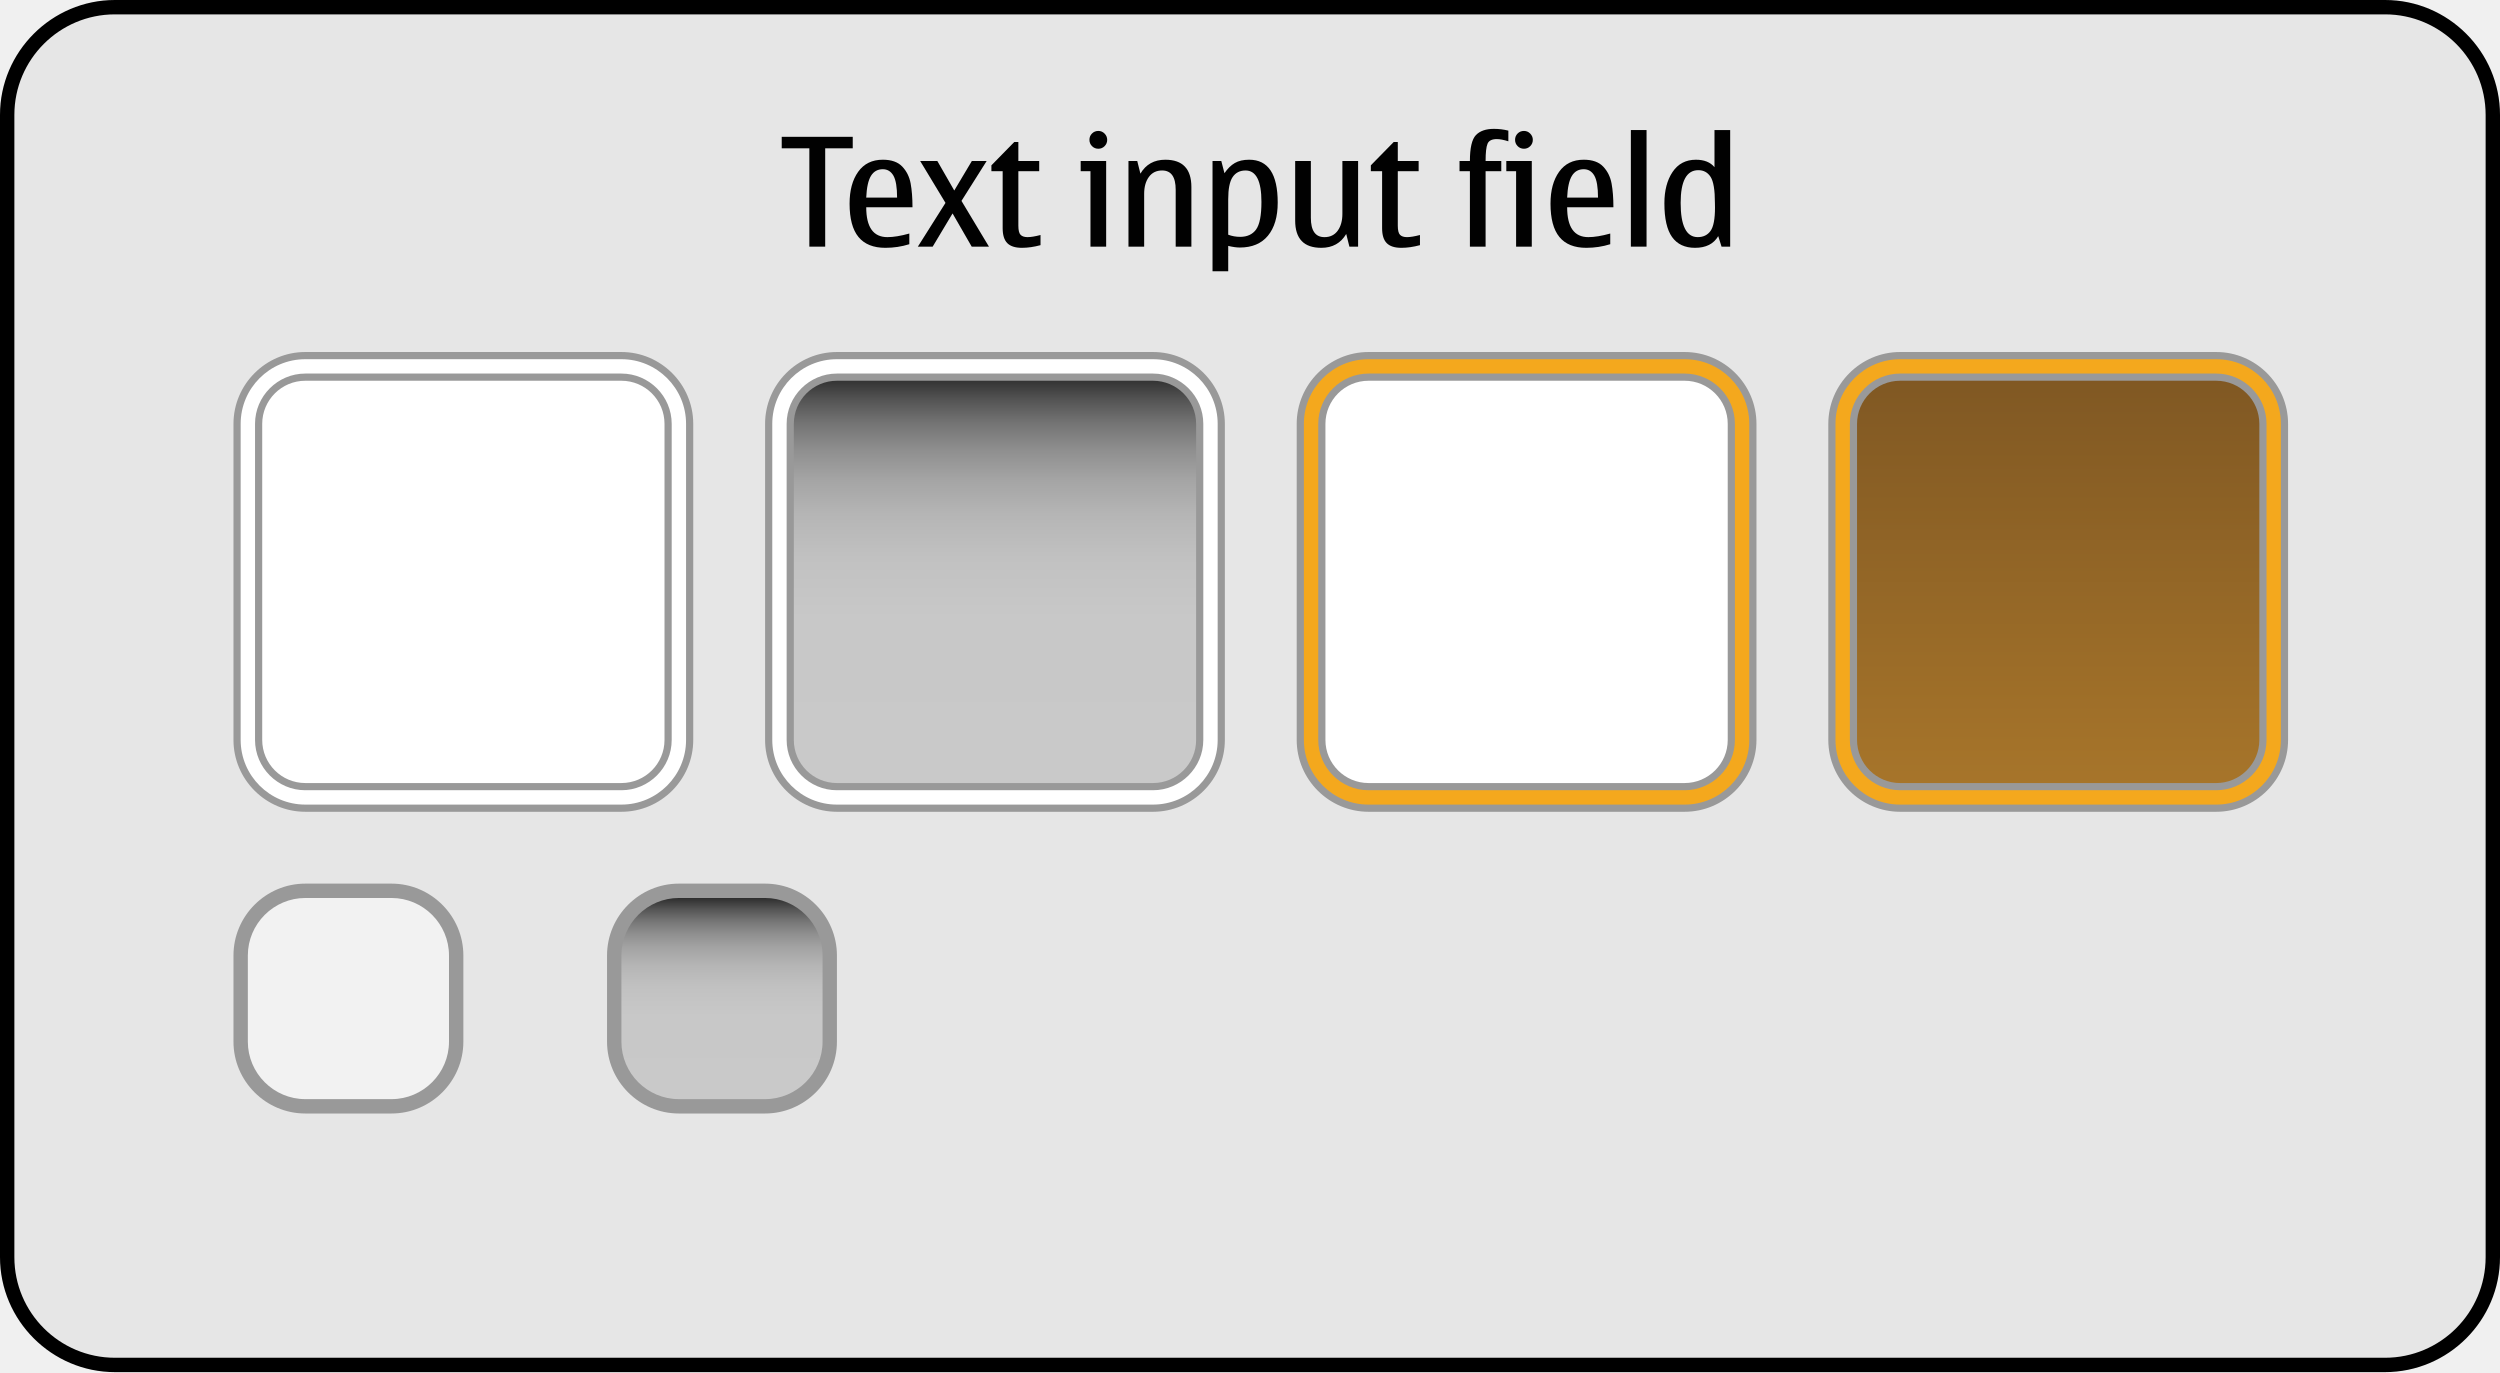
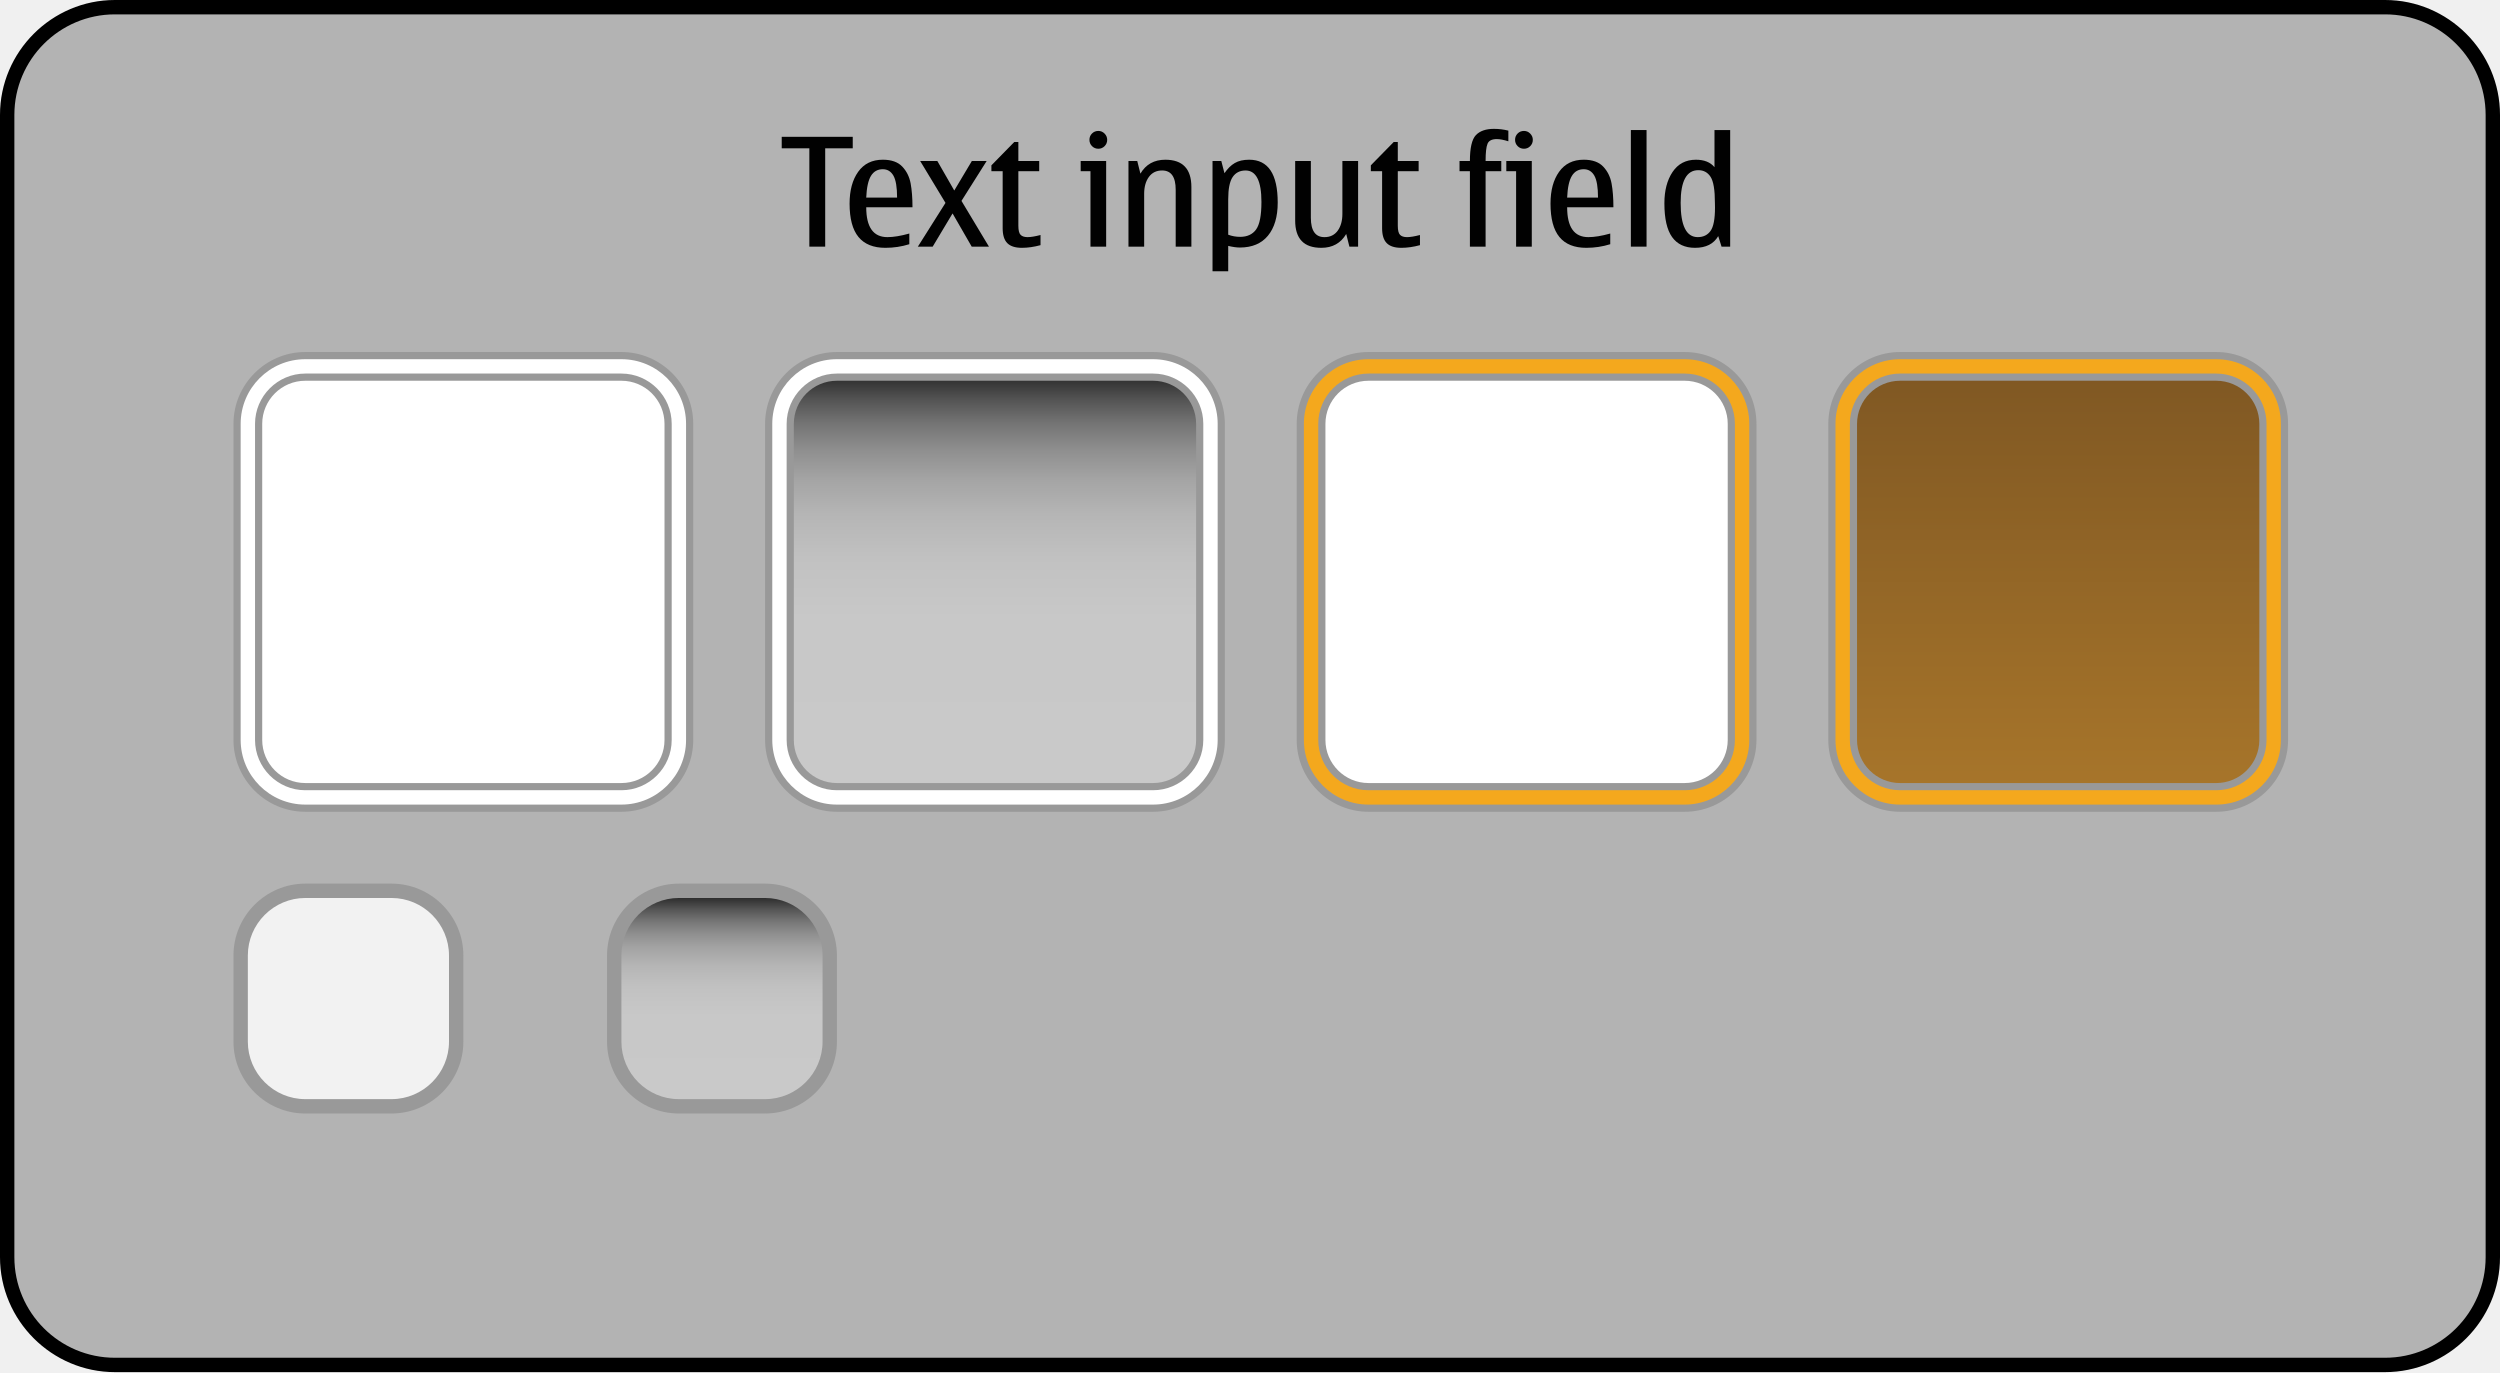
- <svg xmlns="http://www.w3.org/2000/svg" version="1.1" id="duitextedit-layer" x="0px" y="0px" width="348px" height="191px" viewBox="0 0 348 191" style="enable-background:new 0 0 348 191;" xml:space="preserve">
-   <g id="duitextedit">
-     <g id="TextInputFieldThemeTemplateHelper">
-       <g>
-         <path style="fill:#E6E6E6;" d="M16,190c-8.271,0-15-6.729-15-15V16C1,7.729,7.729,1,16,1h316c8.271,0,15,6.729,15,15v159     c0,8.271-6.729,15-15,15H16z" />
-         <path d="M332,2c7.72,0,14,6.28,14,14v159c0,7.72-6.28,14-14,14H16c-7.72,0-14-6.28-14-14V16C2,8.28,8.28,2,16,2H332 M332,0H16     C7.2,0,0,7.2,0,16v159c0,8.8,7.2,16,16,16h316c8.8,0,16-7.2,16-16V16C348,7.2,340.8,0,332,0L332,0z" />
-       </g>
-       <g>
+ <svg xmlns="http://www.w3.org/2000/svg" version="1.1" x="0px" y="0px" width="348px" height="191px" viewBox="0 0 348 191" style="enable-background:new 0 0 348 191;" xml:space="preserve">
+   <g id="duitextedit-layer">
+ </g>
+   <g id="dui-theme-rd">
+     <g id="duitextedit">
+       <g id="duitexteditThemeTemplateHelper">
+         <g>
+           <path style="fill:#B3B3B3;" d="M16,190c-8.271,0-15-6.729-15-15V16C1,7.729,7.729,1,16,1h316c8.271,0,15,6.729,15,15v159      c0,8.271-6.729,15-15,15H16z" />
+           <g>
+             <path d="M332,2c7.72,0,14,6.28,14,14v159c0,7.72-6.28,14-14,14H16c-7.72,0-14-6.28-14-14V16C2,8.28,8.28,2,16,2H332 M332,0H16       C7.2,0,0,7.2,0,16v159c0,8.8,7.2,16,16,16h316c8.8,0,16-7.2,16-16V16C348,7.2,340.8,0,332,0L332,0z" />
+           </g>
+         </g>
        <path style="fill:#010101;" d="M112.662,34.333V20.645h-3.846v-1.6h9.885v1.6h-3.834v13.688H112.662z" />
        <path style="fill:#010101;" d="M126.578,32.508v1.486c-1.074,0.336-2.186,0.503-3.334,0.503c-1.668,0-2.916-0.503-3.742-1.507     c-0.828-1.006-1.24-2.554-1.24-4.646c0-1.839,0.4-3.317,1.199-4.435c0.801-1.118,1.941-1.677,3.426-1.677     c1.201,0,2.105,0.319,2.711,0.959s0.992,1.422,1.164,2.348c0.17,0.927,0.256,2.028,0.256,3.308h-6.439     c0,1.387,0.246,2.428,0.738,3.122s1.23,1.04,2.215,1.04C124.365,33.01,125.381,32.843,126.578,32.508z M120.578,27.504h4.297     c0-1.442-0.172-2.461-0.512-3.056c-0.344-0.595-0.836-0.892-1.477-0.892c-0.719,0-1.268,0.307-1.646,0.922     S120.641,26.103,120.578,27.504z" />
        <path style="fill:#010101;" d="M137.662,34.333h-2.4l-2.666-4.624l-2.768,4.624h-2.062l3.846-6.091l-3.527-5.834h2.389     l2.359,4.111l2.451-4.111h2.061l-3.508,5.557L137.662,34.333z" />
        <path style="fill:#010101;" d="M142.256,34.497c-0.93,0-1.609-0.217-2.039-0.651c-0.432-0.434-0.646-1.126-0.646-2.076v-7.937     h-1.568v-0.82l3.188-3.251h0.564v2.646h2.902v1.425h-2.902v7.577c0,0.65,0.105,1.079,0.318,1.287     c0.211,0.209,0.533,0.312,0.963,0.312c0.445,0,1.047-0.099,1.805-0.297v1.415C143.924,34.374,143.062,34.497,142.256,34.497z" />
        <path style="fill:#010101;" d="M153.977,34.333h-2.184v-10.5h-1.363v-1.425h3.547V34.333z M152.891,18.225     c0.334,0,0.623,0.123,0.865,0.369s0.365,0.536,0.365,0.871c0,0.342-0.121,0.635-0.359,0.877c-0.24,0.242-0.531,0.363-0.871,0.363     c-0.35,0-0.645-0.121-0.883-0.363c-0.24-0.242-0.359-0.535-0.359-0.877c0-0.349,0.119-0.643,0.359-0.882     C152.246,18.344,152.541,18.225,152.891,18.225z" />
        <path style="fill:#010101;" d="M165.842,34.333h-2.186v-7.916c0-0.896-0.156-1.567-0.471-2.015s-0.787-0.672-1.416-0.672     c-0.793,0-1.408,0.301-1.846,0.902s-0.656,1.385-0.656,2.348v7.353h-2.184V22.408h1.221l0.441,1.764     c0.758-1.293,1.912-1.938,3.465-1.938c1.211,0,2.117,0.317,2.723,0.954c0.605,0.635,0.908,1.586,0.908,2.85V34.333z" />
        <path style="fill:#010101;" d="M170.004,22.408l0.441,1.701c0.43-0.635,0.908-1.107,1.436-1.414     c0.525-0.309,1.195-0.462,2.01-0.462c1.318,0,2.309,0.497,2.973,1.492c0.662,0.994,0.994,2.486,0.994,4.476     c0,1.969-0.453,3.504-1.357,4.604c-0.906,1.102-2.211,1.651-3.912,1.651c-0.451,0-0.992-0.075-1.621-0.226v3.527h-2.184v-15.35     H170.004z M170.967,27.74v4.932c0.527,0.198,1.08,0.297,1.662,0.297c0.984,0,1.725-0.342,2.219-1.025     c0.496-0.684,0.744-1.965,0.744-3.845c0-1.456-0.184-2.548-0.553-3.276c-0.369-0.728-0.92-1.092-1.652-1.092     c-0.793,0-1.395,0.307-1.805,0.918S170.967,26.291,170.967,27.74z" />
        <path style="fill:#010101;" d="M183.928,34.497c-1.217,0-2.129-0.315-2.732-0.948c-0.605-0.633-0.908-1.581-0.908-2.846v-8.295     h2.184v7.916c0,0.895,0.158,1.566,0.473,2.015s0.789,0.671,1.426,0.671c0.791,0,1.406-0.301,1.84-0.902s0.65-1.384,0.65-2.348     v-7.352h2.186v11.925h-1.211l-0.441-1.764C186.635,33.854,185.479,34.497,183.928,34.497z" />
        <path style="fill:#010101;" d="M195.074,34.497c-0.93,0-1.609-0.217-2.039-0.651c-0.432-0.434-0.646-1.126-0.646-2.076v-7.937     h-1.568v-0.82l3.188-3.251h0.564v2.646h2.902v1.425h-2.902v7.577c0,0.65,0.105,1.079,0.318,1.287     c0.211,0.209,0.533,0.312,0.963,0.312c0.445,0,1.047-0.099,1.805-0.297v1.415C196.742,34.374,195.881,34.497,195.074,34.497z" />
        <path style="fill:#010101;" d="M209.963,18.184v1.486c-0.643-0.205-1.178-0.308-1.609-0.308c-0.684,0-1.115,0.218-1.291,0.651     c-0.18,0.434-0.268,1.232-0.268,2.395h2.184v1.425h-2.184v10.5h-2.184v-10.5h-1.445v-1.425h1.445c0-1.812,0.277-3.01,0.83-3.595     c0.555-0.584,1.391-0.876,2.512-0.876C208.645,17.938,209.314,18.02,209.963,18.184z" />
        <path style="fill:#010101;" d="M213.225,34.333h-2.184v-10.5h-1.363v-1.425h3.547V34.333z M212.139,18.225     c0.334,0,0.623,0.123,0.865,0.369s0.365,0.536,0.365,0.871c0,0.342-0.121,0.635-0.359,0.877c-0.24,0.242-0.531,0.363-0.871,0.363     c-0.35,0-0.645-0.121-0.883-0.363c-0.24-0.242-0.359-0.535-0.359-0.877c0-0.349,0.119-0.643,0.359-0.882     C211.494,18.344,211.789,18.225,212.139,18.225z" />
        <path style="fill:#010101;" d="M224.146,32.508v1.486c-1.074,0.336-2.186,0.503-3.334,0.503c-1.668,0-2.916-0.503-3.742-1.507     c-0.828-1.006-1.24-2.554-1.24-4.646c0-1.839,0.4-3.317,1.199-4.435c0.801-1.118,1.941-1.677,3.426-1.677     c1.201,0,2.105,0.319,2.711,0.959s0.992,1.422,1.164,2.348c0.17,0.927,0.256,2.028,0.256,3.308h-6.439     c0,1.387,0.246,2.428,0.738,3.122s1.23,1.04,2.215,1.04C221.934,33.01,222.949,32.843,224.146,32.508z M218.146,27.504h4.297     c0-1.442-0.172-2.461-0.512-3.056c-0.344-0.595-0.836-0.892-1.477-0.892c-0.719,0-1.268,0.307-1.646,0.922     S218.209,26.103,218.146,27.504z" />
        <path style="fill:#010101;" d="M227.016,34.333V18.102h2.184v16.231H227.016z" />
        <path style="fill:#010101;" d="M239.639,34.333l-0.461-1.466c-0.631,1.086-1.707,1.63-3.23,1.63c-1.416,0-2.48-0.501-3.195-1.502     c-0.713-1.001-1.07-2.565-1.07-4.691c0-1.784,0.381-3.241,1.143-4.373s1.844-1.697,3.246-1.697c1.148,0,2.01,0.345,2.584,1.036     v-5.168h2.184v16.231H239.639z M238.727,28.898l-0.012-0.677c0-1.777-0.199-2.978-0.6-3.599c-0.4-0.623-0.969-0.934-1.707-0.934     c-0.82,0-1.436,0.379-1.846,1.139c-0.41,0.758-0.615,1.896-0.615,3.414c0,1.593,0.197,2.785,0.596,3.578     c0.395,0.793,0.99,1.189,1.783,1.189c0.771,0,1.365-0.287,1.779-0.861S238.727,30.491,238.727,28.898z" />
      </g>
-     </g>
-     <g id="duitextedit-background-selected-pressed">
-       <path style="fill:#F4A81D;" d="M264.5,112.5c-5.238,0-9.5-4.262-9.5-9.5V59c0-5.238,4.262-9.5,9.5-9.5h44    c5.238,0,9.5,4.262,9.5,9.5v44c0,5.238-4.262,9.5-9.5,9.5H264.5z" />
-       <path style="fill:#999999;" d="M308.5,50c4.963,0,9,4.037,9,9v44c0,4.963-4.037,9-9,9h-44c-4.963,0-9-4.037-9-9V59    c0-4.963,4.037-9,9-9H308.5 M308.5,49h-44c-5.5,0-10,4.5-10,10v44c0,5.5,4.5,10,10,10h44c5.5,0,10-4.5,10-10V59    C318.5,53.5,314,49,308.5,49L308.5,49z" />
-       <linearGradient id="SVGID_1_" gradientUnits="userSpaceOnUse" x1="286.5" y1="109.5" x2="286.5" y2="52.501">
-         <stop offset="0" style="stop-color:#A7752A" />
-         <stop offset="1" style="stop-color:#805823" />
-       </linearGradient>
-       <path style="fill:url(#SVGID_1_);" d="M264.5,109.5c-3.584,0-6.5-2.916-6.5-6.5V59c0-3.584,2.916-6.5,6.5-6.5h44    c3.584,0,6.5,2.916,6.5,6.5v44c0,3.584-2.916,6.5-6.5,6.5H264.5z" />
-       <path style="fill:#999999;" d="M308.5,53c3.309,0,6,2.691,6,6v44c0,3.309-2.691,6-6,6h-44c-3.309,0-6-2.691-6-6V59    c0-3.309,2.691-6,6-6H308.5 M308.5,52h-44c-3.85,0-7,3.15-7,7v44c0,3.85,3.15,7,7,7h44c3.85,0,7-3.15,7-7V59    C315.5,55.15,312.35,52,308.5,52L308.5,52z" />
-     </g>
-     <g id="duitextedit-background-selected">
-       <path style="fill:#F4A81D;" d="M190.5,112.5c-5.238,0-9.5-4.262-9.5-9.5V59c0-5.238,4.262-9.5,9.5-9.5h44    c5.238,0,9.5,4.262,9.5,9.5v44c0,5.238-4.262,9.5-9.5,9.5H190.5z" />
-       <path style="fill:#999999;" d="M234.5,50c4.963,0,9,4.037,9,9v44c0,4.963-4.037,9-9,9h-44c-4.963,0-9-4.037-9-9V59    c0-4.963,4.037-9,9-9H234.5 M234.5,49h-44c-5.5,0-10,4.5-10,10v44c0,5.5,4.5,10,10,10h44c5.5,0,10-4.5,10-10V59    C244.5,53.5,240,49,234.5,49L234.5,49z" />
-       <path style="fill:#FFFFFF;" d="M190.5,109.5c-3.584,0-6.5-2.916-6.5-6.5V59c0-3.584,2.916-6.5,6.5-6.5h44    c3.584,0,6.5,2.916,6.5,6.5v44c0,3.584-2.916,6.5-6.5,6.5H190.5z" />
-       <path style="fill:#999999;" d="M234.5,53c3.309,0,6,2.691,6,6v44c0,3.309-2.691,6-6,6h-44c-3.309,0-6-2.691-6-6V59    c0-3.309,2.691-6,6-6H234.5 M234.5,52h-44c-3.85,0-7,3.15-7,7v44c0,3.85,3.15,7,7,7h44c3.85,0,7-3.15,7-7V59    C241.5,55.15,238.35,52,234.5,52L234.5,52z" />
-     </g>
-     <g id="duitextedit-background-pressed">
-       <path style="fill:#FFFFFF;" d="M116.5,112.5c-5.238,0-9.5-4.262-9.5-9.5V59c0-5.238,4.262-9.5,9.5-9.5h44    c5.238,0,9.5,4.262,9.5,9.5v44c0,5.238-4.262,9.5-9.5,9.5H116.5z" />
-       <path style="fill:#999999;" d="M160.5,50c4.963,0,9,4.037,9,9v44c0,4.963-4.037,9-9,9h-44c-4.963,0-9-4.037-9-9V59    c0-4.963,4.037-9,9-9H160.5 M160.5,49h-44c-5.5,0-10,4.5-10,10v44c0,5.5,4.5,10,10,10h44c5.5,0,10-4.5,10-10V59    C170.5,53.5,166,49,160.5,49L160.5,49z" />
-       <linearGradient id="SVGID_2_" gradientUnits="userSpaceOnUse" x1="138.5" y1="109.5" x2="138.5" y2="52.501">
-         <stop offset="0" style="stop-color:#C9C9C9" />
-         <stop offset="0.411" style="stop-color:#C8C8C8" />
-         <stop offset="0.56" style="stop-color:#C1C1C1" />
-         <stop offset="0.665" style="stop-color:#B5B5B5" />
-         <stop offset="0.751" style="stop-color:#A4A4A4" />
-         <stop offset="0.824" style="stop-color:#8E8E8E" />
-         <stop offset="0.889" style="stop-color:#737373" />
-         <stop offset="0.946" style="stop-color:#535353" />
-         <stop offset="0.998" style="stop-color:#2F2F2F" />
-         <stop offset="1" style="stop-color:#2E2E2E" />
-       </linearGradient>
-       <path style="fill:url(#SVGID_2_);" d="M116.5,109.5c-3.584,0-6.5-2.916-6.5-6.5V59c0-3.584,2.916-6.5,6.5-6.5h44    c3.584,0,6.5,2.916,6.5,6.5v44c0,3.584-2.916,6.5-6.5,6.5H116.5z" />
-       <path style="fill:#999999;" d="M160.5,53c3.309,0,6,2.691,6,6v44c0,3.309-2.691,6-6,6h-44c-3.309,0-6-2.691-6-6V59    c0-3.309,2.691-6,6-6H160.5 M160.5,52h-44c-3.85,0-7,3.15-7,7v44c0,3.85,3.15,7,7,7h44c3.85,0,7-3.15,7-7V59    C167.5,55.15,164.35,52,160.5,52L160.5,52z" />
-     </g>
-     <g id="duitextedit-background">
-       <path style="fill:#FFFFFF;" d="M42.5,112.5c-5.238,0-9.5-4.262-9.5-9.5V59c0-5.238,4.262-9.5,9.5-9.5h44    c5.238,0,9.5,4.262,9.5,9.5v44c0,5.238-4.262,9.5-9.5,9.5H42.5z" />
-       <path style="fill:#999999;" d="M86.5,50c4.963,0,9,4.037,9,9v44c0,4.963-4.037,9-9,9h-44c-4.963,0-9-4.037-9-9V59    c0-4.963,4.037-9,9-9H86.5 M86.5,49h-44c-5.5,0-10,4.5-10,10v44c0,5.5,4.5,10,10,10h44c5.5,0,10-4.5,10-10V59    C96.5,53.5,92,49,86.5,49L86.5,49z" />
-       <path style="fill:#FFFFFF;" d="M42.5,109.5c-3.584,0-6.5-2.916-6.5-6.5V59c0-3.584,2.916-6.5,6.5-6.5h44    c3.584,0,6.5,2.916,6.5,6.5v44c0,3.584-2.916,6.5-6.5,6.5H42.5z" />
-       <path style="fill:#999999;" d="M86.5,53c3.309,0,6,2.691,6,6v44c0,3.309-2.691,6-6,6h-44c-3.309,0-6-2.691-6-6V59    c0-3.309,2.691-6,6-6H86.5 M86.5,52h-44c-3.85,0-7,3.15-7,7v44c0,3.85,3.15,7,7,7h44c3.85,0,7-3.15,7-7V59    C93.5,55.15,90.35,52,86.5,52L86.5,52z" />
-     </g>
-     <g id="duicompleter-background-pressed">
-       <path style="fill:#999999;" d="M116.5,145c0,5.5-4.5,10-10,10h-12c-5.5,0-10-4.5-10-10v-12c0-5.5,4.5-10,10-10h12    c5.5,0,10,4.5,10,10V145z" />
-       <linearGradient id="SVGID_3_" gradientUnits="userSpaceOnUse" x1="100.5" y1="153" x2="100.5" y2="125">
-         <stop offset="0" style="stop-color:#C9C9C9" />
-         <stop offset="0.411" style="stop-color:#C8C8C8" />
-         <stop offset="0.56" style="stop-color:#C1C1C1" />
-         <stop offset="0.665" style="stop-color:#B5B5B5" />
-         <stop offset="0.751" style="stop-color:#A4A4A4" />
-         <stop offset="0.824" style="stop-color:#8E8E8E" />
-         <stop offset="0.889" style="stop-color:#737373" />
-         <stop offset="0.946" style="stop-color:#535353" />
-         <stop offset="0.998" style="stop-color:#2F2F2F" />
-         <stop offset="1" style="stop-color:#2E2E2E" />
-       </linearGradient>
-       <path style="fill:url(#SVGID_3_);" d="M114.5,145c0,4.4-3.6,8-8,8h-12c-4.4,0-8-3.6-8-8v-12c0-4.4,3.6-8,8-8h12c4.4,0,8,3.6,8,8    V145z" />
-     </g>
-     <g id="duicompleter-background">
-       <path style="fill:#999999;" d="M64.5,145c0,5.5-4.5,10-10,10h-12c-5.5,0-10-4.5-10-10v-12c0-5.5,4.5-10,10-10h12    c5.5,0,10,4.5,10,10V145z" />
-       <path style="fill:#F2F2F2;" d="M62.5,145c0,4.4-3.6,8-8,8h-12c-4.4,0-8-3.6-8-8v-12c0-4.4,3.6-8,8-8h12c4.4,0,8,3.6,8,8V145z" />
+       <g id="duitextedit-background-selected-pressed">
+         <path style="fill:#F4A81D;" d="M264.5,112.5c-5.238,0-9.5-4.262-9.5-9.5V59c0-5.238,4.262-9.5,9.5-9.5h44     c5.238,0,9.5,4.262,9.5,9.5v44c0,5.238-4.262,9.5-9.5,9.5H264.5z" />
+         <path style="fill:#999999;" d="M308.5,50c4.963,0,9,4.037,9,9v44c0,4.963-4.037,9-9,9h-44c-4.963,0-9-4.037-9-9V59     c0-4.963,4.037-9,9-9H308.5 M308.5,49h-44c-5.5,0-10,4.5-10,10v44c0,5.5,4.5,10,10,10h44c5.5,0,10-4.5,10-10V59     C318.5,53.5,314,49,308.5,49L308.5,49z" />
+         <linearGradient id="SVGID_1_" gradientUnits="userSpaceOnUse" x1="286.5" y1="109.5" x2="286.5" y2="52.501">
+           <stop offset="0" style="stop-color:#A7752A" />
+           <stop offset="1" style="stop-color:#805823" />
+         </linearGradient>
+         <path style="fill:url(#SVGID_1_);" d="M264.5,109.5c-3.584,0-6.5-2.916-6.5-6.5V59c0-3.584,2.916-6.5,6.5-6.5h44     c3.584,0,6.5,2.916,6.5,6.5v44c0,3.584-2.916,6.5-6.5,6.5H264.5z" />
+         <path style="fill:#999999;" d="M308.5,53c3.309,0,6,2.691,6,6v44c0,3.309-2.691,6-6,6h-44c-3.309,0-6-2.691-6-6V59     c0-3.309,2.691-6,6-6H308.5 M308.5,52h-44c-3.85,0-7,3.15-7,7v44c0,3.85,3.15,7,7,7h44c3.85,0,7-3.15,7-7V59     C315.5,55.15,312.35,52,308.5,52L308.5,52z" />
+       </g>
+       <g id="duitextedit-background-selected">
+         <path style="fill:#F4A81D;" d="M190.5,112.5c-5.238,0-9.5-4.262-9.5-9.5V59c0-5.238,4.262-9.5,9.5-9.5h44     c5.238,0,9.5,4.262,9.5,9.5v44c0,5.238-4.262,9.5-9.5,9.5H190.5z" />
+         <path style="fill:#999999;" d="M234.5,50c4.963,0,9,4.037,9,9v44c0,4.963-4.037,9-9,9h-44c-4.963,0-9-4.037-9-9V59     c0-4.963,4.037-9,9-9H234.5 M234.5,49h-44c-5.5,0-10,4.5-10,10v44c0,5.5,4.5,10,10,10h44c5.5,0,10-4.5,10-10V59     C244.5,53.5,240,49,234.5,49L234.5,49z" />
+         <path style="fill:#FFFFFF;" d="M190.5,109.5c-3.584,0-6.5-2.916-6.5-6.5V59c0-3.584,2.916-6.5,6.5-6.5h44     c3.584,0,6.5,2.916,6.5,6.5v44c0,3.584-2.916,6.5-6.5,6.5H190.5z" />
+         <path style="fill:#999999;" d="M234.5,53c3.309,0,6,2.691,6,6v44c0,3.309-2.691,6-6,6h-44c-3.309,0-6-2.691-6-6V59     c0-3.309,2.691-6,6-6H234.5 M234.5,52h-44c-3.85,0-7,3.15-7,7v44c0,3.85,3.15,7,7,7h44c3.85,0,7-3.15,7-7V59     C241.5,55.15,238.35,52,234.5,52L234.5,52z" />
+       </g>
+       <g id="duitextedit-background-pressed">
+         <path style="fill:#FFFFFF;" d="M116.5,112.5c-5.238,0-9.5-4.262-9.5-9.5V59c0-5.238,4.262-9.5,9.5-9.5h44     c5.238,0,9.5,4.262,9.5,9.5v44c0,5.238-4.262,9.5-9.5,9.5H116.5z" />
+         <path style="fill:#999999;" d="M160.5,50c4.963,0,9,4.037,9,9v44c0,4.963-4.037,9-9,9h-44c-4.963,0-9-4.037-9-9V59     c0-4.963,4.037-9,9-9H160.5 M160.5,49h-44c-5.5,0-10,4.5-10,10v44c0,5.5,4.5,10,10,10h44c5.5,0,10-4.5,10-10V59     C170.5,53.5,166,49,160.5,49L160.5,49z" />
+         <linearGradient id="SVGID_2_" gradientUnits="userSpaceOnUse" x1="138.5" y1="109.5" x2="138.5" y2="52.501">
+           <stop offset="0" style="stop-color:#C9C9C9" />
+           <stop offset="0.411" style="stop-color:#C8C8C8" />
+           <stop offset="0.56" style="stop-color:#C1C1C1" />
+           <stop offset="0.665" style="stop-color:#B5B5B5" />
+           <stop offset="0.751" style="stop-color:#A4A4A4" />
+           <stop offset="0.824" style="stop-color:#8E8E8E" />
+           <stop offset="0.889" style="stop-color:#737373" />
+           <stop offset="0.946" style="stop-color:#535353" />
+           <stop offset="0.998" style="stop-color:#2F2F2F" />
+           <stop offset="1" style="stop-color:#2E2E2E" />
+         </linearGradient>
+         <path style="fill:url(#SVGID_2_);" d="M116.5,109.5c-3.584,0-6.5-2.916-6.5-6.5V59c0-3.584,2.916-6.5,6.5-6.5h44     c3.584,0,6.5,2.916,6.5,6.5v44c0,3.584-2.916,6.5-6.5,6.5H116.5z" />
+         <path style="fill:#999999;" d="M160.5,53c3.309,0,6,2.691,6,6v44c0,3.309-2.691,6-6,6h-44c-3.309,0-6-2.691-6-6V59     c0-3.309,2.691-6,6-6H160.5 M160.5,52h-44c-3.85,0-7,3.15-7,7v44c0,3.85,3.15,7,7,7h44c3.85,0,7-3.15,7-7V59     C167.5,55.15,164.35,52,160.5,52L160.5,52z" />
+       </g>
+       <g id="duitextedit-background">
+         <path style="fill:#FFFFFF;" d="M42.5,112.5c-5.238,0-9.5-4.262-9.5-9.5V59c0-5.238,4.262-9.5,9.5-9.5h44     c5.238,0,9.5,4.262,9.5,9.5v44c0,5.238-4.262,9.5-9.5,9.5H42.5z" />
+         <path style="fill:#999999;" d="M86.5,50c4.963,0,9,4.037,9,9v44c0,4.963-4.037,9-9,9h-44c-4.963,0-9-4.037-9-9V59     c0-4.963,4.037-9,9-9H86.5 M86.5,49h-44c-5.5,0-10,4.5-10,10v44c0,5.5,4.5,10,10,10h44c5.5,0,10-4.5,10-10V59     C96.5,53.5,92,49,86.5,49L86.5,49z" />
+         <path style="fill:#FFFFFF;" d="M42.5,109.5c-3.584,0-6.5-2.916-6.5-6.5V59c0-3.584,2.916-6.5,6.5-6.5h44     c3.584,0,6.5,2.916,6.5,6.5v44c0,3.584-2.916,6.5-6.5,6.5H42.5z" />
+         <path style="fill:#999999;" d="M86.5,53c3.309,0,6,2.691,6,6v44c0,3.309-2.691,6-6,6h-44c-3.309,0-6-2.691-6-6V59     c0-3.309,2.691-6,6-6H86.5 M86.5,52h-44c-3.85,0-7,3.15-7,7v44c0,3.85,3.15,7,7,7h44c3.85,0,7-3.15,7-7V59     C93.5,55.15,90.35,52,86.5,52L86.5,52z" />
+       </g>
+       <g id="duicompleter-background-pressed">
+         <path style="fill:#999999;" d="M116.5,145c0,5.5-4.5,10-10,10h-12c-5.5,0-10-4.5-10-10v-12c0-5.5,4.5-10,10-10h12     c5.5,0,10,4.5,10,10V145z" />
+         <linearGradient id="SVGID_3_" gradientUnits="userSpaceOnUse" x1="100.5" y1="153" x2="100.5" y2="125">
+           <stop offset="0" style="stop-color:#C9C9C9" />
+           <stop offset="0.411" style="stop-color:#C8C8C8" />
+           <stop offset="0.56" style="stop-color:#C1C1C1" />
+           <stop offset="0.665" style="stop-color:#B5B5B5" />
+           <stop offset="0.751" style="stop-color:#A4A4A4" />
+           <stop offset="0.824" style="stop-color:#8E8E8E" />
+           <stop offset="0.889" style="stop-color:#737373" />
+           <stop offset="0.946" style="stop-color:#535353" />
+           <stop offset="0.998" style="stop-color:#2F2F2F" />
+           <stop offset="1" style="stop-color:#2E2E2E" />
+         </linearGradient>
+         <path style="fill:url(#SVGID_3_);" d="M114.5,145c0,4.4-3.6,8-8,8h-12c-4.4,0-8-3.6-8-8v-12c0-4.4,3.6-8,8-8h12c4.4,0,8,3.6,8,8     V145z" />
+       </g>
+       <g id="duicompleter-background">
+         <path style="fill:#999999;" d="M64.5,145c0,5.5-4.5,10-10,10h-12c-5.5,0-10-4.5-10-10v-12c0-5.5,4.5-10,10-10h12     c5.5,0,10,4.5,10,10V145z" />
+         <path style="fill:#F2F2F2;" d="M62.5,145c0,4.4-3.6,8-8,8h-12c-4.4,0-8-3.6-8-8v-12c0-4.4,3.6-8,8-8h12c4.4,0,8,3.6,8,8V145z" />
+       </g>
    </g>
  </g>
</svg>
